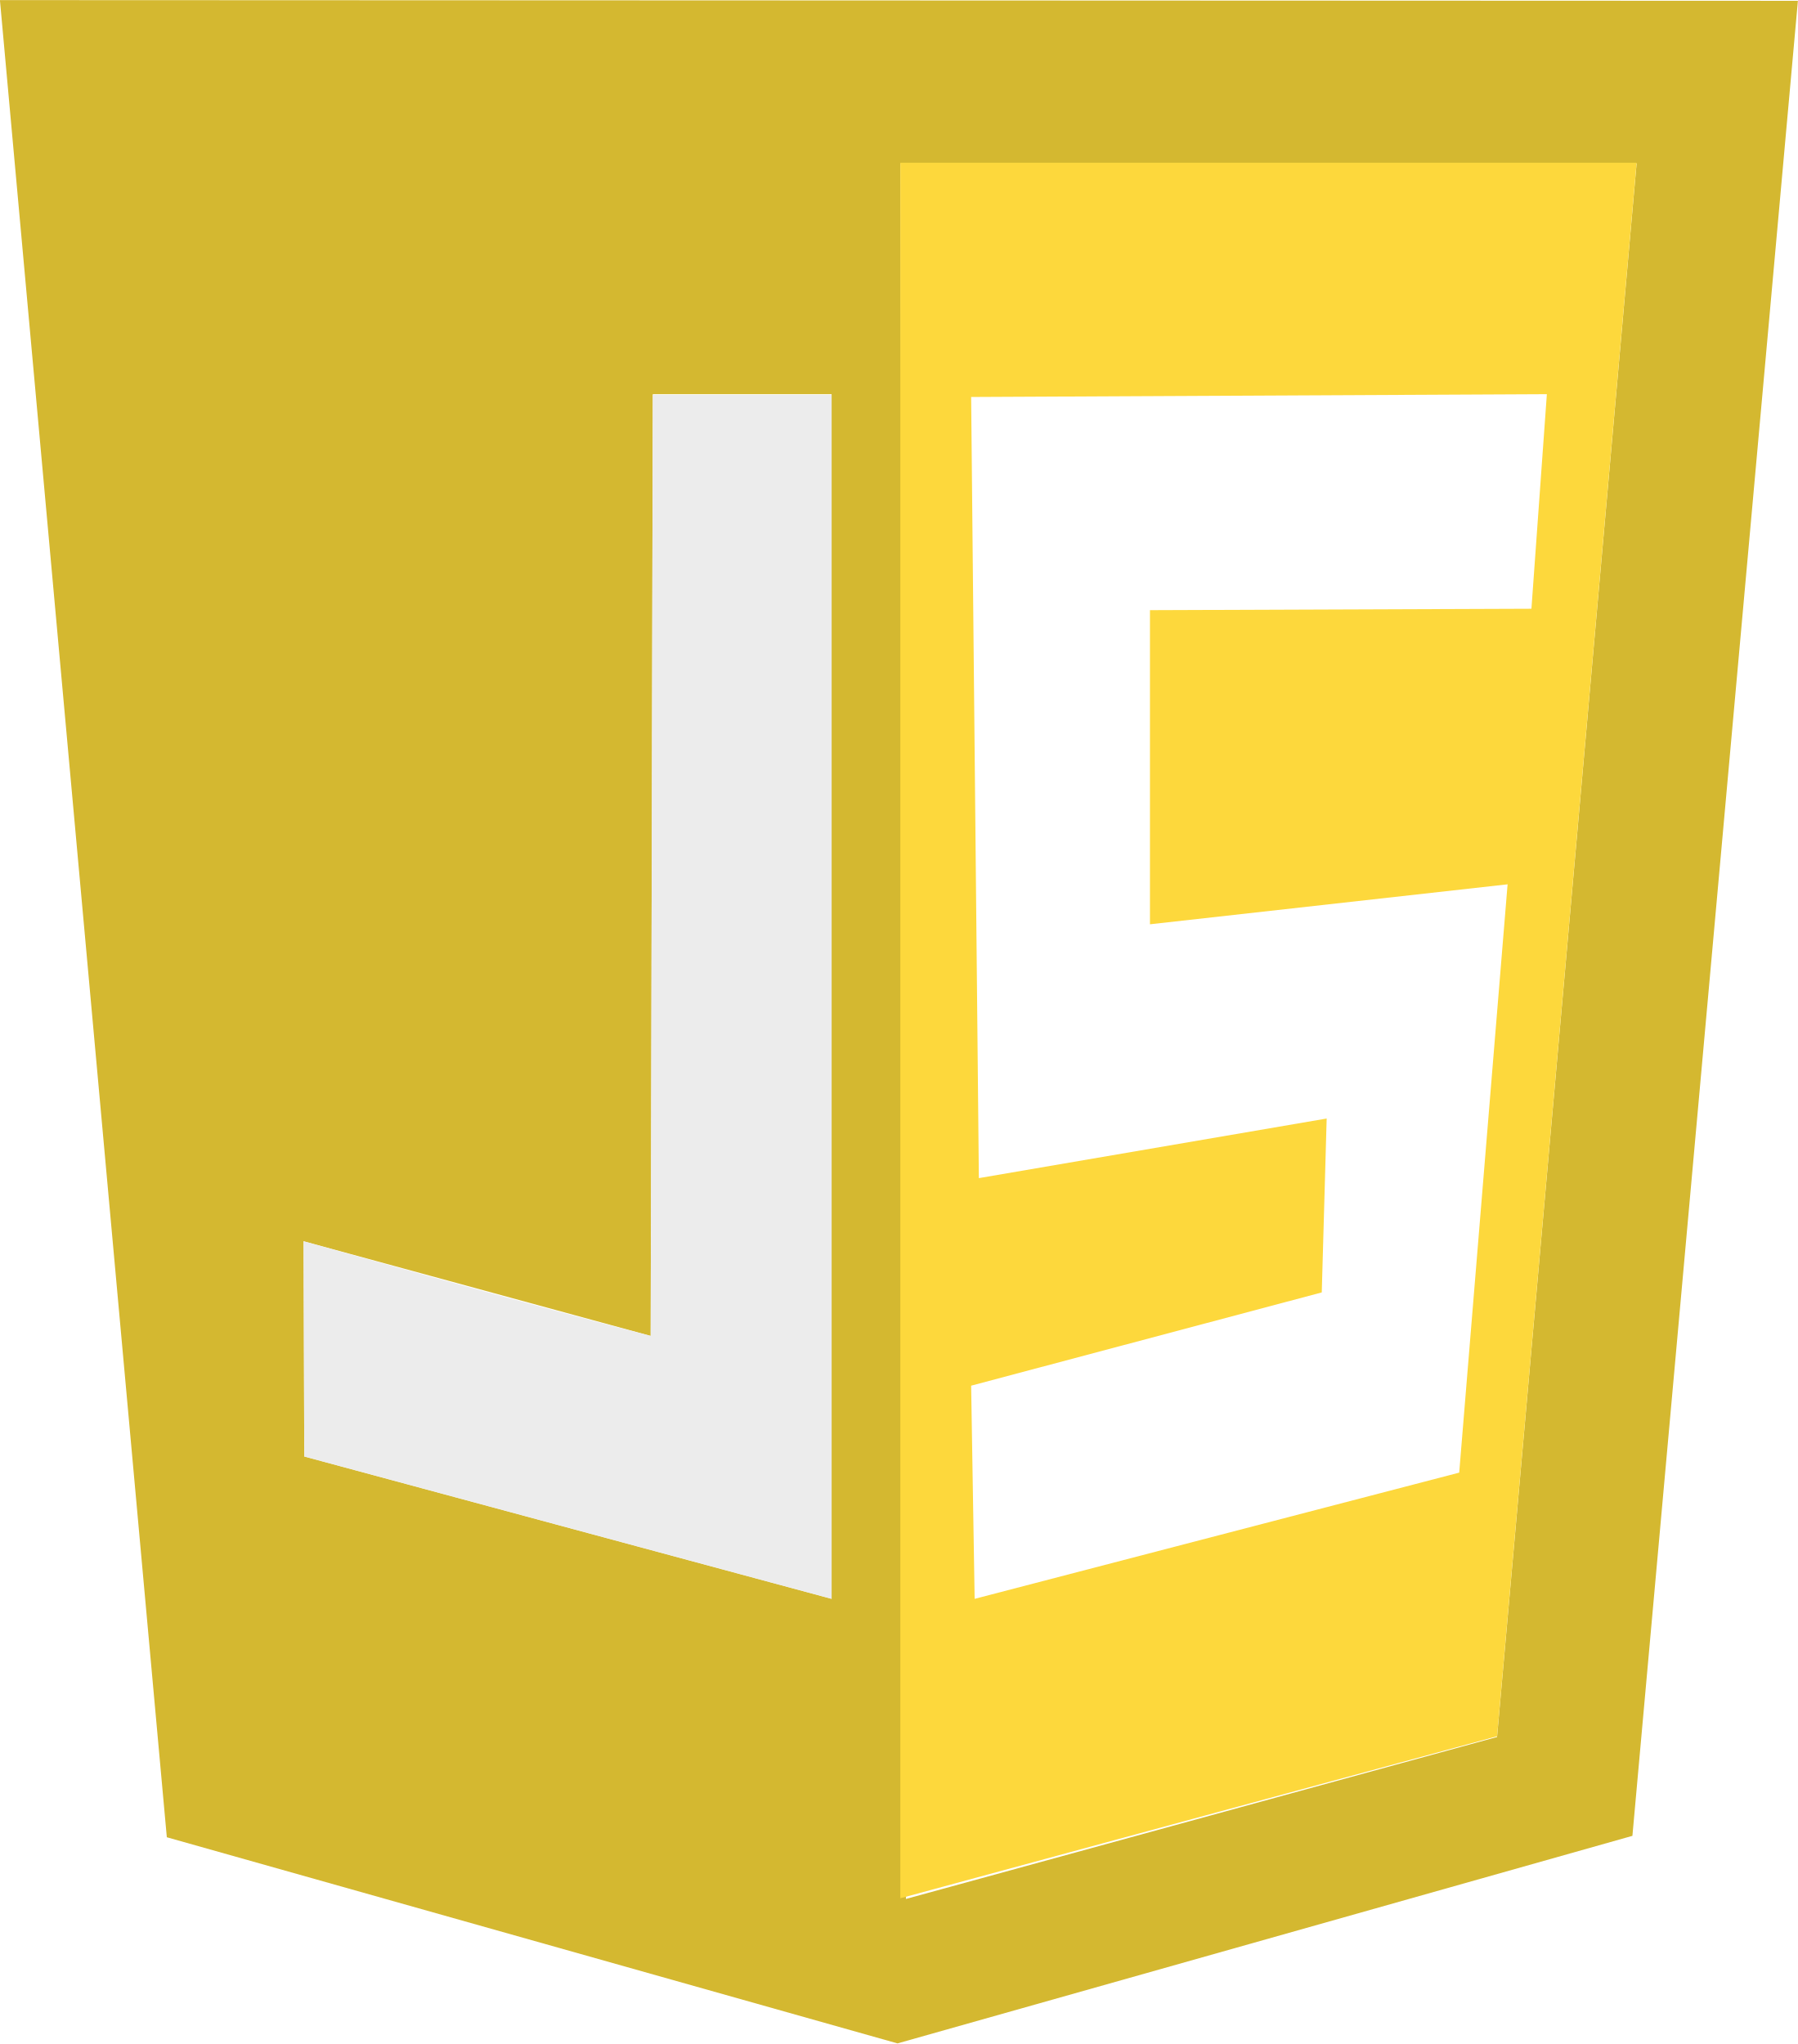
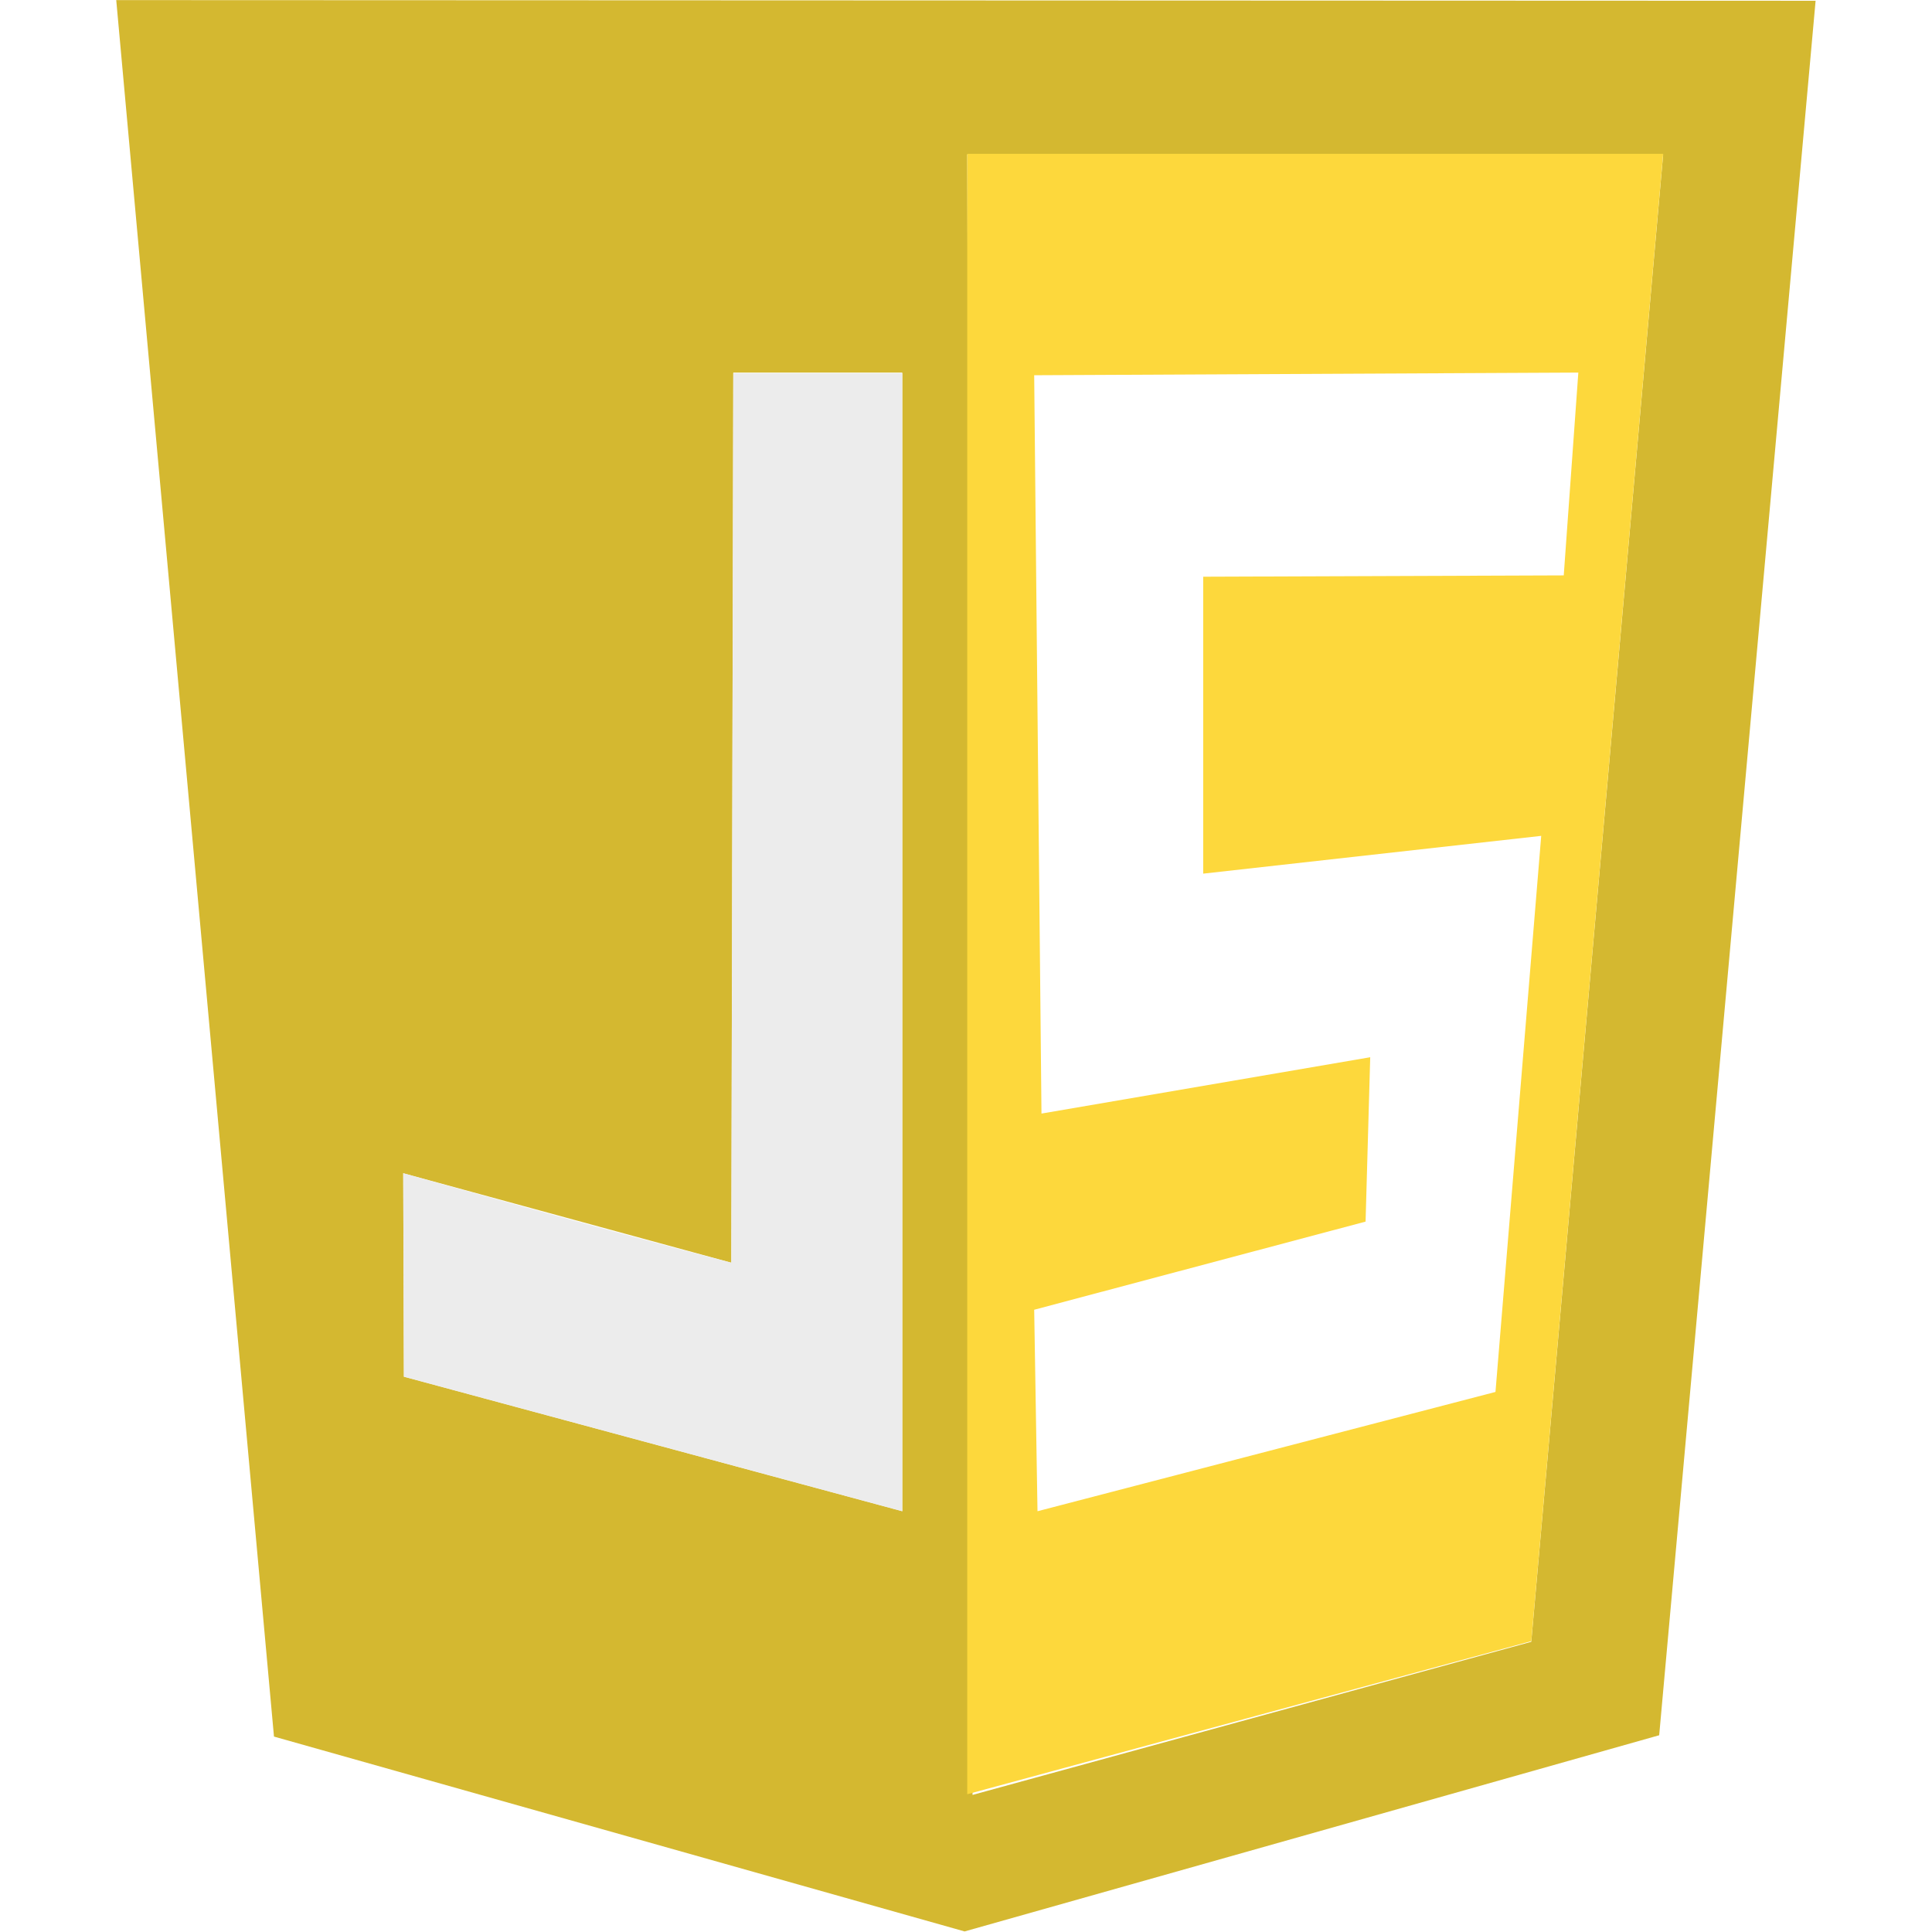
- <svg xmlns="http://www.w3.org/2000/svg" id="svg4525" viewBox="0 0 256.4 291.5" width="2199" height="2500">
+ <svg xmlns="http://www.w3.org/2000/svg" id="svg4525" viewBox="0 0 256.4 291.5" width="64" height="64">
  <style>.st0{fill:#d4b830}.st1,.st2{opacity:.986;fill:#ebebeb;fill-opacity:0;enable-background:new}.st2{fill-opacity:.922}.st3{fill:#fdd83c}</style>
  <g id="g5193" transform="translate(4.988 -113.385)">
    <path id="path5113" class="st0" d="M18.8 375.4L-5 113.4l256.4.1-23.6 261.7L123 404.8 18.8 375.4zm189.7-14.3l19.9-224.4h-105l.8 247.5 84.3-23.1zm-94.9-191.5H88.1l-.3 134.3-49.5-13.5.1 30.7 75.2 20.3V169.6z" />
    <path id="path5159" class="st1" d="M105.2 338.9c-3.3-1-19.6-5.4-36.2-9.9l-30.1-8.1v-15.1c0-14.8 0-15.1 1.5-14.6.8.3 11.8 3.3 24.4 6.8l22.9 6.3.2-67 .2-67h25v85.2c0 67.7-.2 85.2-.9 85.2-.5-.1-3.7-.9-7-1.8z" />
    <path id="path5157" class="st2" d="M38.4 321.1l-.1-30.7s31.6 8.9 49.5 13.5l.3-134.2h25.5v171.7l-75.2-20.3z" />
    <path id="path5117" class="st3" d="M123.4 136.6h105L208.5 361l-85.1 23.1V136.6zm79.7 186.8l6.9-83.9-51 5.7v-44.8l54.4-.2 2.2-30.6-82.1.4 1.1 111.4 49.6-8.5-.7 24.8-50 13.3.5 30.4 69.1-18z" />
  </g>
</svg>
